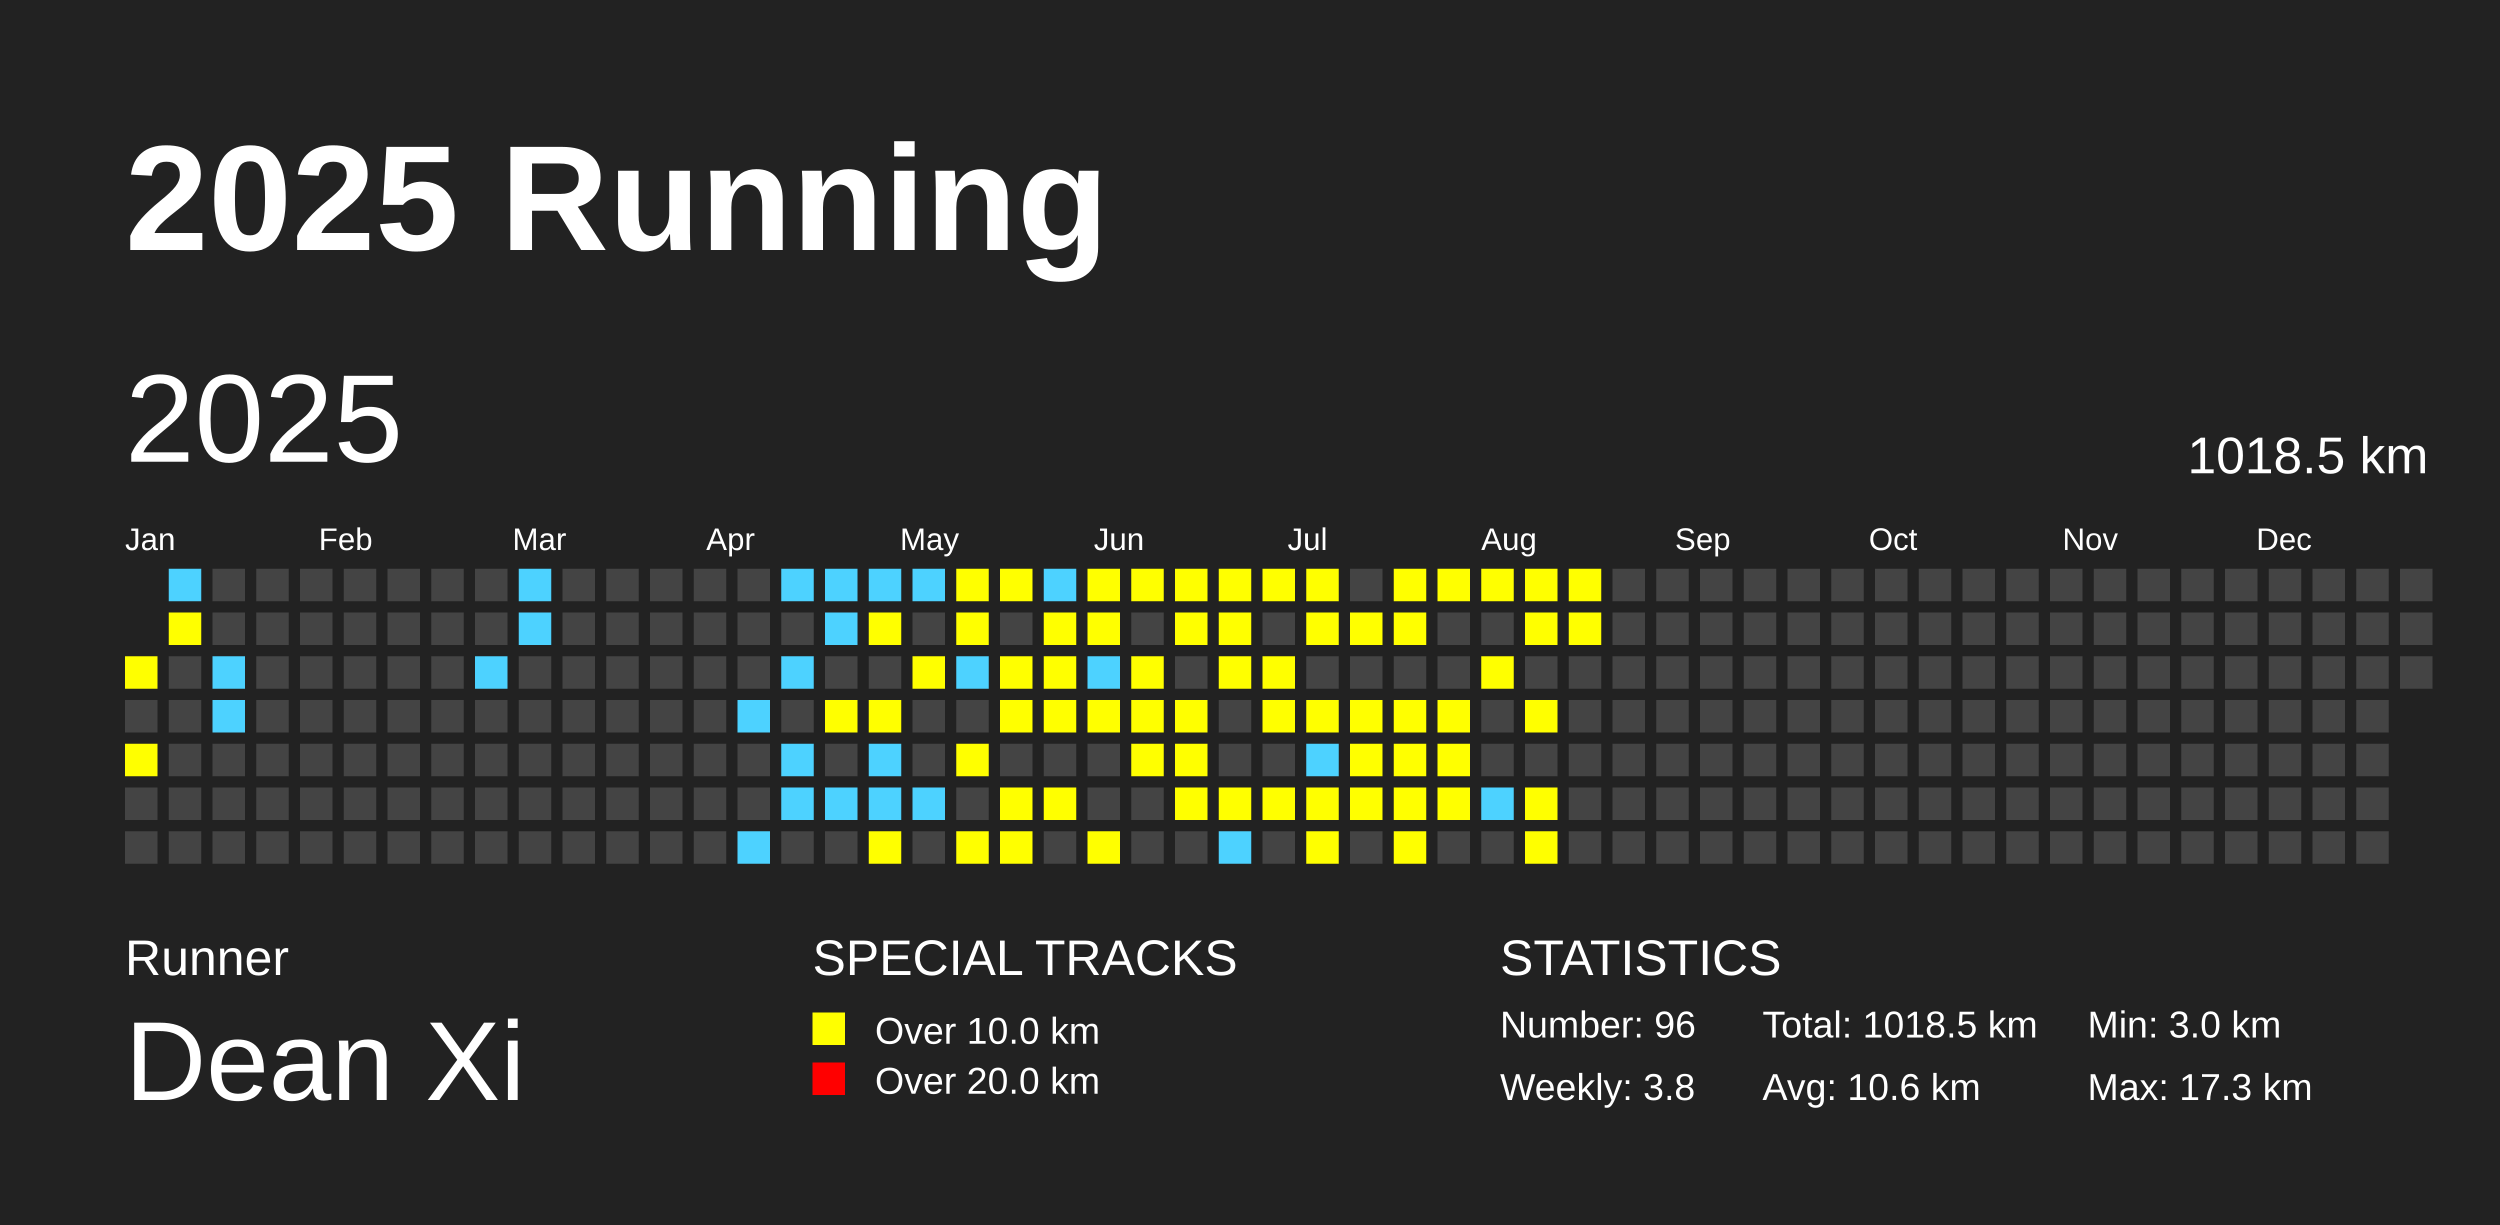
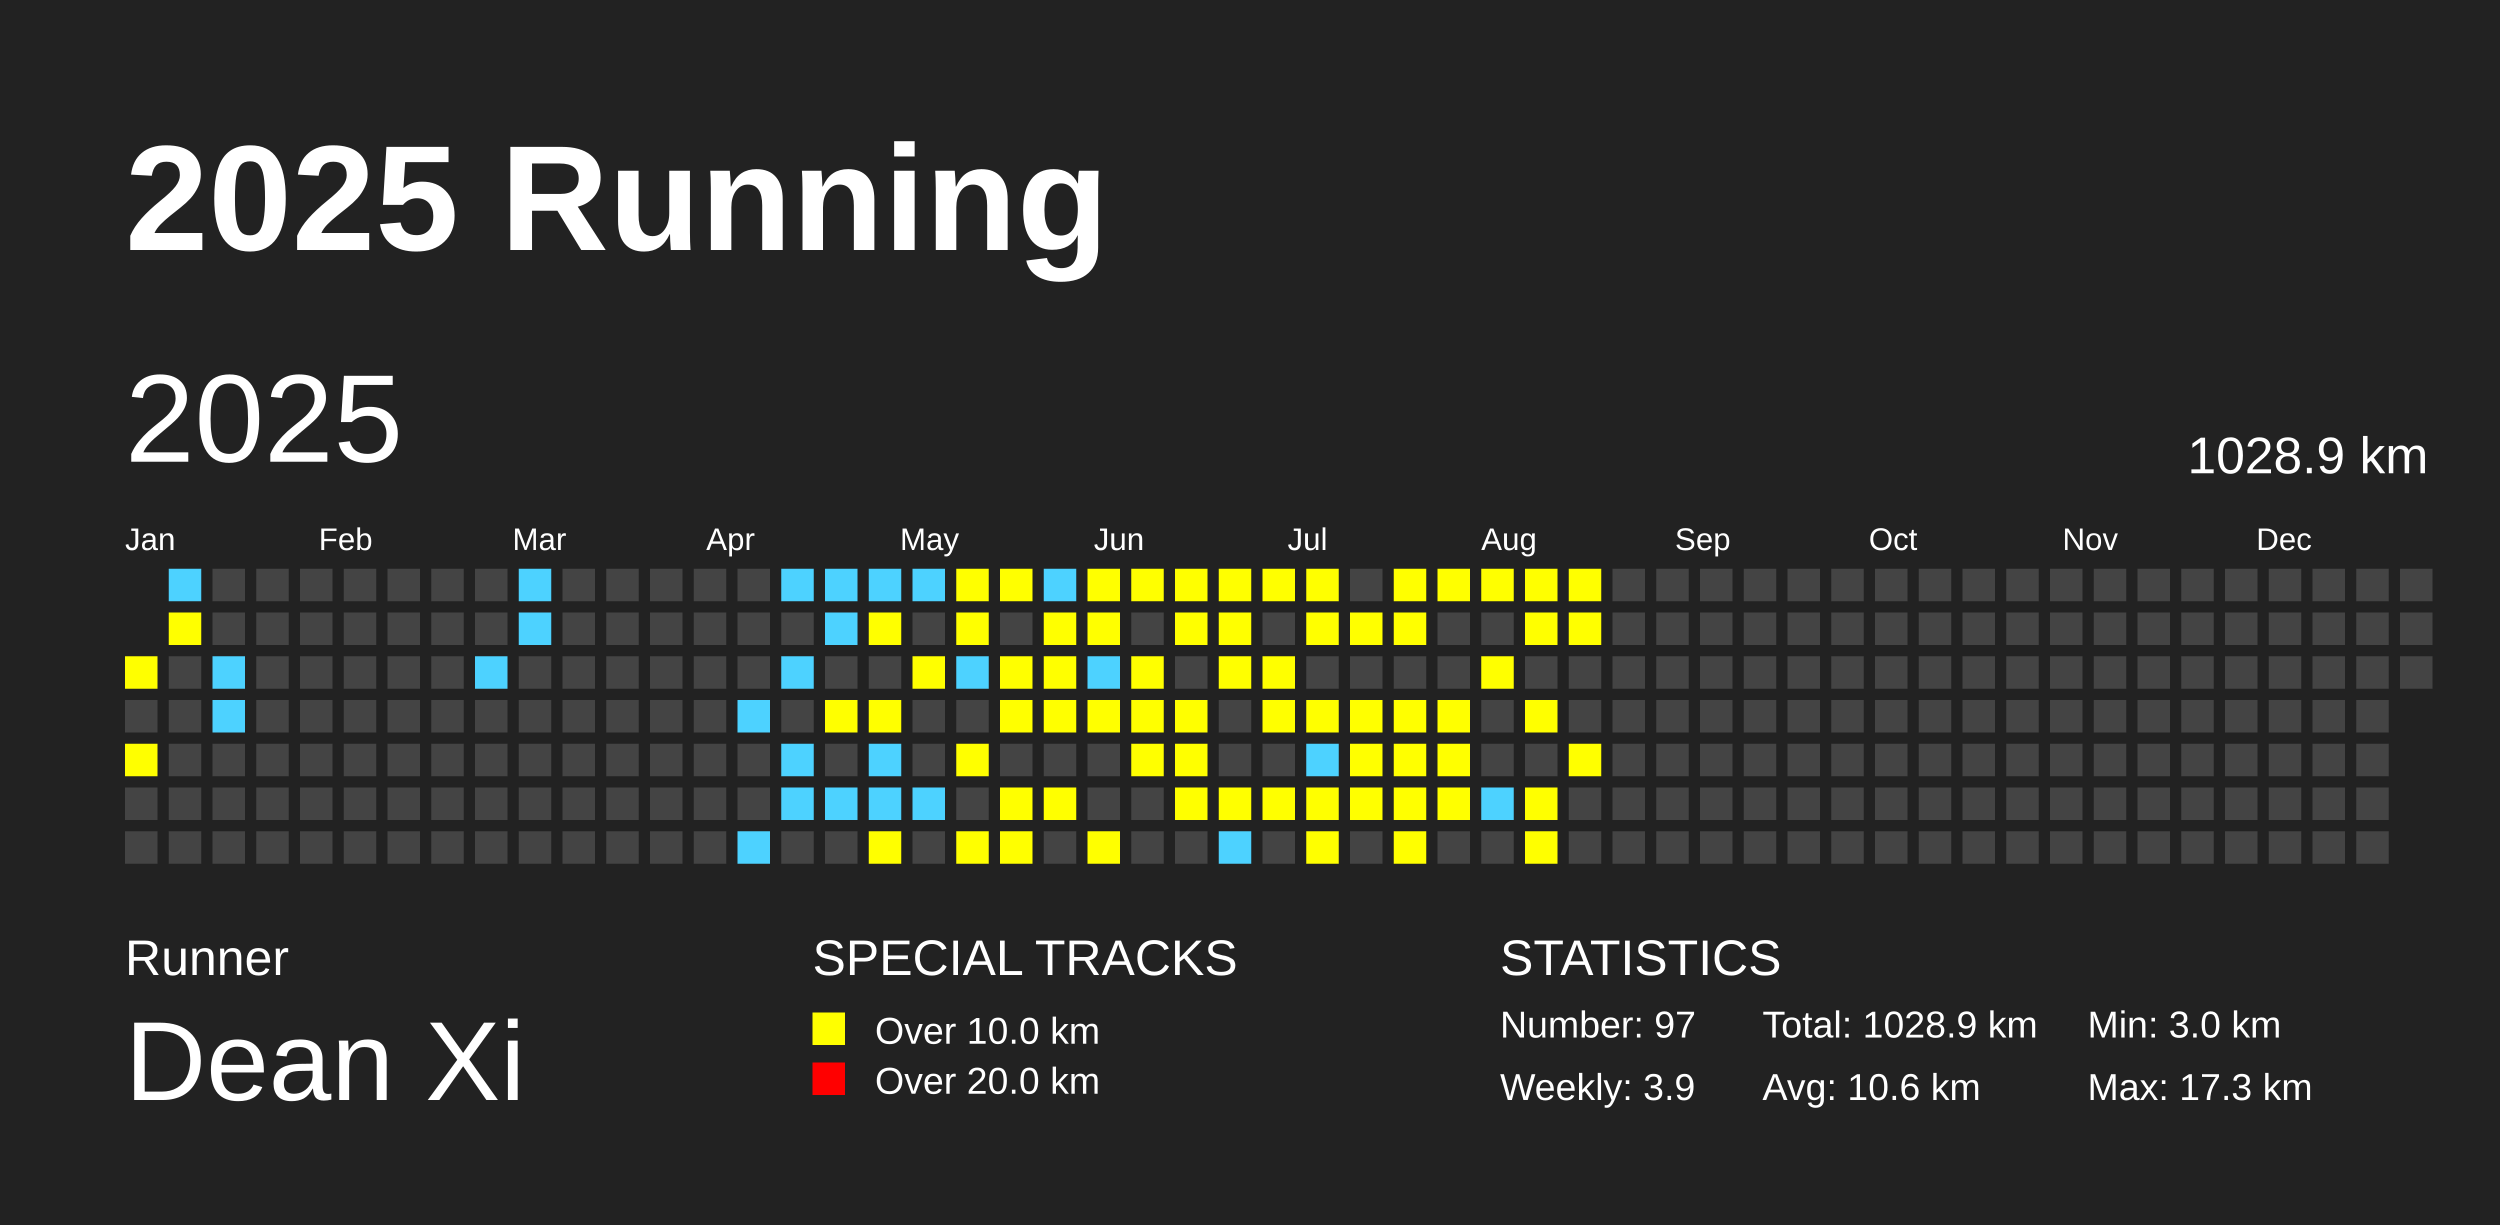
<svg xmlns="http://www.w3.org/2000/svg" baseProfile="full" height="98mm" version="1.1" viewBox="0,0,200,98" width="200mm">
  <defs />
  <rect fill="#222222" height="98" width="200" x="0" y="0" />
  <text fill="#FFFFFF" style="font-size:12px; font-family:Arial; font-weight:bold;" x="10" y="20">2025 Running</text>
  <text fill="#FFFFFF" style="font-size:4px; font-family:Arial" x="10" y="78">Runner</text>
  <text fill="#FFFFFF" style="font-size:9px; font-family:Arial" x="10" y="88">Dean Xi</text>
  <text fill="#FFFFFF" style="font-size:4px; font-family:Arial" x="65" y="78">SPECIAL TRACKS</text>
  <rect fill="yellow" height="2.6" width="2.6" x="65" y="81" />
  <text fill="#FFFFFF" style="font-size:3px; font-family:Arial" x="70" y="83.5">Over 10.0 km</text>
  <rect fill="red" height="2.6" width="2.6" x="65" y="85" />
  <text fill="#FFFFFF" style="font-size:3px; font-family:Arial" x="70" y="87.5">Over 20.0 km</text>
  <text fill="#FFFFFF" style="font-size:4px; font-family:Arial" x="120" y="78">STATISTICS</text>
-   <text fill="#FFFFFF" style="font-size:3px; font-family:Arial" x="120" y="83">Number: 96</text>
-   <text fill="#FFFFFF" style="font-size:3px; font-family:Arial" x="120" y="88">Weekly: 3.8</text>
-   <text fill="#FFFFFF" style="font-size:3px; font-family:Arial" x="141" y="83">Total: 1018.5 km</text>
+   <text fill="#FFFFFF" style="font-size:3px; font-family:Arial" x="120" y="83">Number: 97</text>
+   <text fill="#FFFFFF" style="font-size:3px; font-family:Arial" x="120" y="88">Weekly: 3.9</text>
+   <text fill="#FFFFFF" style="font-size:3px; font-family:Arial" x="141" y="83">Total: 1028.9 km</text>
  <text fill="#FFFFFF" style="font-size:3px; font-family:Arial" x="141" y="88">Avg: 10.6 km</text>
  <text fill="#FFFFFF" style="font-size:3px; font-family:Arial" x="167" y="83">Min: 3.0 km</text>
  <text fill="#FFFFFF" style="font-size:3px; font-family:Arial" x="167" y="88">Max: 17.3 km</text>
  <text dominant-baseline="hanging" fill="#FFFFFF" style="font-size:10.0px; font-family:Arial;" x="10" y="30">2025</text>
-   <text dominant-baseline="hanging" fill="#FFFFFF" style="font-size:4.125px; font-family:Arial;" x="175" y="35">1018.5 km</text>
+   <text dominant-baseline="hanging" fill="#FFFFFF" style="font-size:4.125px; font-family:Arial;" x="175" y="35">1028.9 km</text>
  <text fill="#FFFFFF" style="font-size:2.5px; font-family:Arial" x="10.0" y="44">Jan</text>
  <text fill="#FFFFFF" style="font-size:2.5px; font-family:Arial" x="25.5" y="44">Feb</text>
  <text fill="#FFFFFF" style="font-size:2.5px; font-family:Arial" x="41.0" y="44">Mar</text>
  <text fill="#FFFFFF" style="font-size:2.5px; font-family:Arial" x="56.5" y="44">Apr</text>
  <text fill="#FFFFFF" style="font-size:2.5px; font-family:Arial" x="72.0" y="44">May</text>
  <text fill="#FFFFFF" style="font-size:2.5px; font-family:Arial" x="87.5" y="44">Jun</text>
  <text fill="#FFFFFF" style="font-size:2.5px; font-family:Arial" x="103.0" y="44">Jul</text>
  <text fill="#FFFFFF" style="font-size:2.5px; font-family:Arial" x="118.5" y="44">Aug</text>
  <text fill="#FFFFFF" style="font-size:2.5px; font-family:Arial" x="134.0" y="44">Sep</text>
  <text fill="#FFFFFF" style="font-size:2.5px; font-family:Arial" x="149.5" y="44">Oct</text>
  <text fill="#FFFFFF" style="font-size:2.5px; font-family:Arial" x="165.0" y="44">Nov</text>
  <text fill="#FFFFFF" style="font-size:2.5px; font-family:Arial" x="180.5" y="44">Dec</text>
  <rect fill="yellow" height="2.6" width="2.6" x="10.0" y="52.5" />
  <rect fill="#444444" height="2.6" width="2.6" x="10.0" y="56.0" />
  <rect fill="yellow" height="2.6" width="2.6" x="10.0" y="59.5" />
  <rect fill="#444444" height="2.6" width="2.6" x="10.0" y="63.0" />
  <rect fill="#444444" height="2.6" width="2.6" x="10.0" y="66.5" />
  <rect fill="#4DD2FF" height="2.6" width="2.6" x="13.5" y="45.5" />
  <rect fill="yellow" height="2.6" width="2.6" x="13.5" y="49.0" />
  <rect fill="#444444" height="2.6" width="2.6" x="13.5" y="52.5" />
  <rect fill="#444444" height="2.6" width="2.6" x="13.5" y="56.0" />
  <rect fill="#444444" height="2.6" width="2.6" x="13.5" y="59.5" />
  <rect fill="#444444" height="2.6" width="2.6" x="13.5" y="63.0" />
  <rect fill="#444444" height="2.6" width="2.6" x="13.5" y="66.5" />
  <rect fill="#444444" height="2.6" width="2.6" x="17.0" y="45.5" />
  <rect fill="#444444" height="2.6" width="2.6" x="17.0" y="49.0" />
  <rect fill="#4DD2FF" height="2.6" width="2.6" x="17.0" y="52.5" />
  <rect fill="#4DD2FF" height="2.6" width="2.6" x="17.0" y="56.0" />
  <rect fill="#444444" height="2.6" width="2.6" x="17.0" y="59.5" />
  <rect fill="#444444" height="2.6" width="2.6" x="17.0" y="63.0" />
  <rect fill="#444444" height="2.6" width="2.6" x="17.0" y="66.5" />
  <rect fill="#444444" height="2.6" width="2.6" x="20.5" y="45.5" />
  <rect fill="#444444" height="2.6" width="2.6" x="20.5" y="49.0" />
  <rect fill="#444444" height="2.6" width="2.6" x="20.5" y="52.5" />
  <rect fill="#444444" height="2.6" width="2.6" x="20.5" y="56.0" />
  <rect fill="#444444" height="2.6" width="2.6" x="20.5" y="59.5" />
  <rect fill="#444444" height="2.6" width="2.6" x="20.5" y="63.0" />
  <rect fill="#444444" height="2.6" width="2.6" x="20.5" y="66.5" />
  <rect fill="#444444" height="2.6" width="2.6" x="24.0" y="45.5" />
  <rect fill="#444444" height="2.6" width="2.6" x="24.0" y="49.0" />
  <rect fill="#444444" height="2.6" width="2.6" x="24.0" y="52.5" />
  <rect fill="#444444" height="2.6" width="2.6" x="24.0" y="56.0" />
  <rect fill="#444444" height="2.6" width="2.6" x="24.0" y="59.5" />
  <rect fill="#444444" height="2.6" width="2.6" x="24.0" y="63.0" />
  <rect fill="#444444" height="2.6" width="2.6" x="24.0" y="66.5" />
  <rect fill="#444444" height="2.6" width="2.6" x="27.5" y="45.5" />
  <rect fill="#444444" height="2.6" width="2.6" x="27.5" y="49.0" />
  <rect fill="#444444" height="2.6" width="2.6" x="27.5" y="52.5" />
  <rect fill="#444444" height="2.6" width="2.6" x="27.5" y="56.0" />
  <rect fill="#444444" height="2.6" width="2.6" x="27.5" y="59.5" />
  <rect fill="#444444" height="2.6" width="2.6" x="27.5" y="63.0" />
  <rect fill="#444444" height="2.6" width="2.6" x="27.5" y="66.5" />
  <rect fill="#444444" height="2.6" width="2.6" x="31.0" y="45.5" />
  <rect fill="#444444" height="2.6" width="2.6" x="31.0" y="49.0" />
  <rect fill="#444444" height="2.6" width="2.6" x="31.0" y="52.5" />
  <rect fill="#444444" height="2.6" width="2.6" x="31.0" y="56.0" />
  <rect fill="#444444" height="2.6" width="2.6" x="31.0" y="59.5" />
  <rect fill="#444444" height="2.6" width="2.6" x="31.0" y="63.0" />
  <rect fill="#444444" height="2.6" width="2.6" x="31.0" y="66.5" />
  <rect fill="#444444" height="2.6" width="2.6" x="34.5" y="45.5" />
  <rect fill="#444444" height="2.6" width="2.6" x="34.5" y="49.0" />
  <rect fill="#444444" height="2.6" width="2.6" x="34.5" y="52.5" />
  <rect fill="#444444" height="2.6" width="2.6" x="34.5" y="56.0" />
  <rect fill="#444444" height="2.6" width="2.6" x="34.5" y="59.5" />
  <rect fill="#444444" height="2.6" width="2.6" x="34.5" y="63.0" />
  <rect fill="#444444" height="2.6" width="2.6" x="34.5" y="66.5" />
  <rect fill="#444444" height="2.6" width="2.6" x="38.0" y="45.5" />
  <rect fill="#444444" height="2.6" width="2.6" x="38.0" y="49.0" />
  <rect fill="#4DD2FF" height="2.6" width="2.6" x="38.0" y="52.5" />
  <rect fill="#444444" height="2.6" width="2.6" x="38.0" y="56.0" />
  <rect fill="#444444" height="2.6" width="2.6" x="38.0" y="59.5" />
  <rect fill="#444444" height="2.6" width="2.6" x="38.0" y="63.0" />
  <rect fill="#444444" height="2.6" width="2.6" x="38.0" y="66.5" />
  <rect fill="#4DD2FF" height="2.6" width="2.6" x="41.5" y="45.5" />
  <rect fill="#4DD2FF" height="2.6" width="2.6" x="41.5" y="49.0" />
  <rect fill="#444444" height="2.6" width="2.6" x="41.5" y="52.5" />
  <rect fill="#444444" height="2.6" width="2.6" x="41.5" y="56.0" />
  <rect fill="#444444" height="2.6" width="2.6" x="41.5" y="59.5" />
  <rect fill="#444444" height="2.6" width="2.6" x="41.5" y="63.0" />
  <rect fill="#444444" height="2.6" width="2.6" x="41.5" y="66.5" />
  <rect fill="#444444" height="2.6" width="2.6" x="45.0" y="45.5" />
  <rect fill="#444444" height="2.6" width="2.6" x="45.0" y="49.0" />
  <rect fill="#444444" height="2.6" width="2.6" x="45.0" y="52.5" />
  <rect fill="#444444" height="2.6" width="2.6" x="45.0" y="56.0" />
  <rect fill="#444444" height="2.6" width="2.6" x="45.0" y="59.5" />
  <rect fill="#444444" height="2.6" width="2.6" x="45.0" y="63.0" />
  <rect fill="#444444" height="2.6" width="2.6" x="45.0" y="66.5" />
  <rect fill="#444444" height="2.6" width="2.6" x="48.5" y="45.5" />
  <rect fill="#444444" height="2.6" width="2.6" x="48.5" y="49.0" />
  <rect fill="#444444" height="2.6" width="2.6" x="48.5" y="52.5" />
  <rect fill="#444444" height="2.6" width="2.6" x="48.5" y="56.0" />
  <rect fill="#444444" height="2.6" width="2.6" x="48.5" y="59.5" />
  <rect fill="#444444" height="2.6" width="2.6" x="48.5" y="63.0" />
  <rect fill="#444444" height="2.6" width="2.6" x="48.5" y="66.5" />
  <rect fill="#444444" height="2.6" width="2.6" x="52.0" y="45.5" />
  <rect fill="#444444" height="2.6" width="2.6" x="52.0" y="49.0" />
  <rect fill="#444444" height="2.6" width="2.6" x="52.0" y="52.5" />
  <rect fill="#444444" height="2.6" width="2.6" x="52.0" y="56.0" />
  <rect fill="#444444" height="2.6" width="2.6" x="52.0" y="59.5" />
  <rect fill="#444444" height="2.6" width="2.6" x="52.0" y="63.0" />
  <rect fill="#444444" height="2.6" width="2.6" x="52.0" y="66.5" />
  <rect fill="#444444" height="2.6" width="2.6" x="55.5" y="45.5" />
  <rect fill="#444444" height="2.6" width="2.6" x="55.5" y="49.0" />
  <rect fill="#444444" height="2.6" width="2.6" x="55.5" y="52.5" />
  <rect fill="#444444" height="2.6" width="2.6" x="55.5" y="56.0" />
  <rect fill="#444444" height="2.6" width="2.6" x="55.5" y="59.5" />
  <rect fill="#444444" height="2.6" width="2.6" x="55.5" y="63.0" />
  <rect fill="#444444" height="2.6" width="2.6" x="55.5" y="66.5" />
  <rect fill="#444444" height="2.6" width="2.6" x="59.0" y="45.5" />
  <rect fill="#444444" height="2.6" width="2.6" x="59.0" y="49.0" />
  <rect fill="#444444" height="2.6" width="2.6" x="59.0" y="52.5" />
  <rect fill="#4DD2FF" height="2.6" width="2.6" x="59.0" y="56.0" />
  <rect fill="#444444" height="2.6" width="2.6" x="59.0" y="59.5" />
  <rect fill="#444444" height="2.6" width="2.6" x="59.0" y="63.0" />
  <rect fill="#4DD2FF" height="2.6" width="2.6" x="59.0" y="66.5" />
  <rect fill="#4DD2FF" height="2.6" width="2.6" x="62.5" y="45.5" />
  <rect fill="#444444" height="2.6" width="2.6" x="62.5" y="49.0" />
  <rect fill="#4DD2FF" height="2.6" width="2.6" x="62.5" y="52.5" />
  <rect fill="#444444" height="2.6" width="2.6" x="62.5" y="56.0" />
  <rect fill="#4DD2FF" height="2.6" width="2.6" x="62.5" y="59.5" />
  <rect fill="#4DD2FF" height="2.6" width="2.6" x="62.5" y="63.0" />
  <rect fill="#444444" height="2.6" width="2.6" x="62.5" y="66.5" />
  <rect fill="#4DD2FF" height="2.6" width="2.6" x="66.0" y="45.5" />
  <rect fill="#4DD2FF" height="2.6" width="2.6" x="66.0" y="49.0" />
  <rect fill="#444444" height="2.6" width="2.6" x="66.0" y="52.5" />
  <rect fill="yellow" height="2.6" width="2.6" x="66.0" y="56.0" />
  <rect fill="#444444" height="2.6" width="2.6" x="66.0" y="59.5" />
  <rect fill="#4DD2FF" height="2.6" width="2.6" x="66.0" y="63.0" />
  <rect fill="#444444" height="2.6" width="2.6" x="66.0" y="66.5" />
  <rect fill="#4DD2FF" height="2.6" width="2.6" x="69.5" y="45.5" />
  <rect fill="yellow" height="2.6" width="2.6" x="69.5" y="49.0" />
  <rect fill="#444444" height="2.6" width="2.6" x="69.5" y="52.5" />
  <rect fill="yellow" height="2.6" width="2.6" x="69.5" y="56.0" />
  <rect fill="#4DD2FF" height="2.6" width="2.6" x="69.5" y="59.5" />
  <rect fill="#4DD2FF" height="2.6" width="2.6" x="69.5" y="63.0" />
  <rect fill="yellow" height="2.6" width="2.6" x="69.5" y="66.5" />
  <rect fill="#4DD2FF" height="2.6" width="2.6" x="73.0" y="45.5" />
  <rect fill="#444444" height="2.6" width="2.6" x="73.0" y="49.0" />
  <rect fill="yellow" height="2.6" width="2.6" x="73.0" y="52.5" />
  <rect fill="#444444" height="2.6" width="2.6" x="73.0" y="56.0" />
  <rect fill="#444444" height="2.6" width="2.6" x="73.0" y="59.5" />
  <rect fill="#4DD2FF" height="2.6" width="2.6" x="73.0" y="63.0" />
  <rect fill="#444444" height="2.6" width="2.6" x="73.0" y="66.5" />
  <rect fill="yellow" height="2.6" width="2.6" x="76.5" y="45.5" />
  <rect fill="yellow" height="2.6" width="2.6" x="76.5" y="49.0" />
  <rect fill="#4DD2FF" height="2.6" width="2.6" x="76.5" y="52.5" />
  <rect fill="#444444" height="2.6" width="2.6" x="76.5" y="56.0" />
  <rect fill="yellow" height="2.6" width="2.6" x="76.5" y="59.5" />
  <rect fill="#444444" height="2.6" width="2.6" x="76.5" y="63.0" />
  <rect fill="yellow" height="2.6" width="2.6" x="76.5" y="66.5" />
  <rect fill="yellow" height="2.6" width="2.6" x="80.0" y="45.5" />
  <rect fill="#444444" height="2.6" width="2.6" x="80.0" y="49.0" />
  <rect fill="yellow" height="2.6" width="2.6" x="80.0" y="52.5" />
  <rect fill="yellow" height="2.6" width="2.6" x="80.0" y="56.0" />
  <rect fill="#444444" height="2.6" width="2.6" x="80.0" y="59.5" />
  <rect fill="yellow" height="2.6" width="2.6" x="80.0" y="63.0" />
  <rect fill="yellow" height="2.6" width="2.6" x="80.0" y="66.5" />
  <rect fill="#4DD2FF" height="2.6" width="2.6" x="83.5" y="45.5" />
  <rect fill="yellow" height="2.6" width="2.6" x="83.5" y="49.0" />
  <rect fill="yellow" height="2.6" width="2.6" x="83.5" y="52.5" />
  <rect fill="yellow" height="2.6" width="2.6" x="83.5" y="56.0" />
  <rect fill="#444444" height="2.6" width="2.6" x="83.5" y="59.5" />
  <rect fill="yellow" height="2.6" width="2.6" x="83.5" y="63.0" />
  <rect fill="#444444" height="2.6" width="2.6" x="83.5" y="66.5" />
  <rect fill="yellow" height="2.6" width="2.6" x="87.0" y="45.5" />
  <rect fill="yellow" height="2.6" width="2.6" x="87.0" y="49.0" />
  <rect fill="#4DD2FF" height="2.6" width="2.6" x="87.0" y="52.5" />
  <rect fill="yellow" height="2.6" width="2.6" x="87.0" y="56.0" />
  <rect fill="#444444" height="2.6" width="2.6" x="87.0" y="59.5" />
  <rect fill="#444444" height="2.6" width="2.6" x="87.0" y="63.0" />
  <rect fill="yellow" height="2.6" width="2.6" x="87.0" y="66.5" />
  <rect fill="yellow" height="2.6" width="2.6" x="90.5" y="45.5" />
  <rect fill="#444444" height="2.6" width="2.6" x="90.5" y="49.0" />
  <rect fill="yellow" height="2.6" width="2.6" x="90.5" y="52.5" />
  <rect fill="yellow" height="2.6" width="2.6" x="90.5" y="56.0" />
  <rect fill="yellow" height="2.6" width="2.6" x="90.5" y="59.5" />
  <rect fill="#444444" height="2.6" width="2.6" x="90.5" y="63.0" />
  <rect fill="#444444" height="2.6" width="2.6" x="90.5" y="66.5" />
  <rect fill="yellow" height="2.6" width="2.6" x="94.0" y="45.5" />
  <rect fill="yellow" height="2.6" width="2.6" x="94.0" y="49.0" />
  <rect fill="#444444" height="2.6" width="2.6" x="94.0" y="52.5" />
  <rect fill="yellow" height="2.6" width="2.6" x="94.0" y="56.0" />
  <rect fill="yellow" height="2.6" width="2.6" x="94.0" y="59.5" />
  <rect fill="yellow" height="2.6" width="2.6" x="94.0" y="63.0" />
  <rect fill="#444444" height="2.6" width="2.6" x="94.0" y="66.5" />
  <rect fill="yellow" height="2.6" width="2.6" x="97.5" y="45.5" />
  <rect fill="yellow" height="2.6" width="2.6" x="97.5" y="49.0" />
  <rect fill="yellow" height="2.6" width="2.6" x="97.5" y="52.5" />
  <rect fill="#444444" height="2.6" width="2.6" x="97.5" y="56.0" />
  <rect fill="#444444" height="2.6" width="2.6" x="97.5" y="59.5" />
  <rect fill="yellow" height="2.6" width="2.6" x="97.5" y="63.0" />
  <rect fill="#4DD2FF" height="2.6" width="2.6" x="97.5" y="66.5" />
  <rect fill="yellow" height="2.6" width="2.6" x="101.0" y="45.5" />
  <rect fill="#444444" height="2.6" width="2.6" x="101.0" y="49.0" />
  <rect fill="yellow" height="2.6" width="2.6" x="101.0" y="52.5" />
  <rect fill="yellow" height="2.6" width="2.6" x="101.0" y="56.0" />
  <rect fill="#444444" height="2.6" width="2.6" x="101.0" y="59.5" />
  <rect fill="yellow" height="2.6" width="2.6" x="101.0" y="63.0" />
  <rect fill="#444444" height="2.6" width="2.6" x="101.0" y="66.5" />
  <rect fill="yellow" height="2.6" width="2.6" x="104.5" y="45.5" />
  <rect fill="yellow" height="2.6" width="2.6" x="104.5" y="49.0" />
  <rect fill="#444444" height="2.6" width="2.6" x="104.5" y="52.5" />
  <rect fill="yellow" height="2.6" width="2.6" x="104.5" y="56.0" />
  <rect fill="#4DD2FF" height="2.6" width="2.6" x="104.5" y="59.5" />
  <rect fill="yellow" height="2.6" width="2.6" x="104.5" y="63.0" />
  <rect fill="yellow" height="2.6" width="2.6" x="104.5" y="66.5" />
  <rect fill="#444444" height="2.6" width="2.6" x="108.0" y="45.5" />
  <rect fill="yellow" height="2.6" width="2.6" x="108.0" y="49.0" />
  <rect fill="#444444" height="2.6" width="2.6" x="108.0" y="52.5" />
  <rect fill="yellow" height="2.6" width="2.6" x="108.0" y="56.0" />
  <rect fill="yellow" height="2.6" width="2.6" x="108.0" y="59.5" />
  <rect fill="yellow" height="2.6" width="2.6" x="108.0" y="63.0" />
  <rect fill="#444444" height="2.6" width="2.6" x="108.0" y="66.5" />
  <rect fill="yellow" height="2.6" width="2.6" x="111.5" y="45.5" />
  <rect fill="yellow" height="2.6" width="2.6" x="111.5" y="49.0" />
  <rect fill="#444444" height="2.6" width="2.6" x="111.5" y="52.5" />
  <rect fill="yellow" height="2.6" width="2.6" x="111.5" y="56.0" />
  <rect fill="yellow" height="2.6" width="2.6" x="111.5" y="59.5" />
  <rect fill="yellow" height="2.6" width="2.6" x="111.5" y="63.0" />
  <rect fill="yellow" height="2.6" width="2.6" x="111.5" y="66.5" />
  <rect fill="yellow" height="2.6" width="2.6" x="115.0" y="45.5" />
  <rect fill="#444444" height="2.6" width="2.6" x="115.0" y="49.0" />
  <rect fill="#444444" height="2.6" width="2.6" x="115.0" y="52.5" />
  <rect fill="yellow" height="2.6" width="2.6" x="115.0" y="56.0" />
  <rect fill="yellow" height="2.6" width="2.6" x="115.0" y="59.5" />
  <rect fill="yellow" height="2.6" width="2.6" x="115.0" y="63.0" />
  <rect fill="#444444" height="2.6" width="2.6" x="115.0" y="66.5" />
  <rect fill="yellow" height="2.6" width="2.6" x="118.5" y="45.5" />
  <rect fill="#444444" height="2.6" width="2.6" x="118.5" y="49.0" />
  <rect fill="yellow" height="2.6" width="2.6" x="118.5" y="52.5" />
  <rect fill="#444444" height="2.6" width="2.6" x="118.5" y="56.0" />
  <rect fill="#444444" height="2.6" width="2.6" x="118.5" y="59.5" />
  <rect fill="#4DD2FF" height="2.6" width="2.6" x="118.5" y="63.0" />
  <rect fill="#444444" height="2.6" width="2.6" x="118.5" y="66.5" />
  <rect fill="yellow" height="2.6" width="2.6" x="122.0" y="45.5" />
  <rect fill="yellow" height="2.6" width="2.6" x="122.0" y="49.0" />
  <rect fill="#444444" height="2.6" width="2.6" x="122.0" y="52.5" />
  <rect fill="yellow" height="2.6" width="2.6" x="122.0" y="56.0" />
  <rect fill="#444444" height="2.6" width="2.6" x="122.0" y="59.5" />
  <rect fill="yellow" height="2.6" width="2.6" x="122.0" y="63.0" />
  <rect fill="yellow" height="2.6" width="2.6" x="122.0" y="66.5" />
  <rect fill="yellow" height="2.6" width="2.6" x="125.5" y="45.5" />
  <rect fill="yellow" height="2.6" width="2.6" x="125.5" y="49.0" />
  <rect fill="#444444" height="2.6" width="2.6" x="125.5" y="52.5" />
  <rect fill="#444444" height="2.6" width="2.6" x="125.5" y="56.0" />
-   <rect fill="#444444" height="2.6" width="2.6" x="125.5" y="59.5" />
+   <rect fill="yellow" height="2.6" width="2.6" x="125.5" y="59.5" />
  <rect fill="#444444" height="2.6" width="2.6" x="125.5" y="63.0" />
  <rect fill="#444444" height="2.6" width="2.6" x="125.5" y="66.5" />
  <rect fill="#444444" height="2.6" width="2.6" x="129.0" y="45.5" />
  <rect fill="#444444" height="2.6" width="2.6" x="129.0" y="49.0" />
  <rect fill="#444444" height="2.6" width="2.6" x="129.0" y="52.5" />
  <rect fill="#444444" height="2.6" width="2.6" x="129.0" y="56.0" />
  <rect fill="#444444" height="2.6" width="2.6" x="129.0" y="59.5" />
  <rect fill="#444444" height="2.6" width="2.6" x="129.0" y="63.0" />
  <rect fill="#444444" height="2.6" width="2.6" x="129.0" y="66.5" />
  <rect fill="#444444" height="2.6" width="2.6" x="132.5" y="45.5" />
  <rect fill="#444444" height="2.6" width="2.6" x="132.5" y="49.0" />
  <rect fill="#444444" height="2.6" width="2.6" x="132.5" y="52.5" />
  <rect fill="#444444" height="2.6" width="2.6" x="132.5" y="56.0" />
  <rect fill="#444444" height="2.6" width="2.6" x="132.5" y="59.5" />
  <rect fill="#444444" height="2.6" width="2.6" x="132.5" y="63.0" />
  <rect fill="#444444" height="2.6" width="2.6" x="132.5" y="66.5" />
  <rect fill="#444444" height="2.6" width="2.6" x="136.0" y="45.5" />
  <rect fill="#444444" height="2.6" width="2.6" x="136.0" y="49.0" />
  <rect fill="#444444" height="2.6" width="2.6" x="136.0" y="52.5" />
  <rect fill="#444444" height="2.6" width="2.6" x="136.0" y="56.0" />
  <rect fill="#444444" height="2.6" width="2.6" x="136.0" y="59.5" />
  <rect fill="#444444" height="2.6" width="2.6" x="136.0" y="63.0" />
  <rect fill="#444444" height="2.6" width="2.6" x="136.0" y="66.5" />
  <rect fill="#444444" height="2.6" width="2.6" x="139.5" y="45.5" />
  <rect fill="#444444" height="2.6" width="2.6" x="139.5" y="49.0" />
  <rect fill="#444444" height="2.6" width="2.6" x="139.5" y="52.5" />
  <rect fill="#444444" height="2.6" width="2.6" x="139.5" y="56.0" />
  <rect fill="#444444" height="2.6" width="2.6" x="139.5" y="59.5" />
  <rect fill="#444444" height="2.6" width="2.6" x="139.5" y="63.0" />
  <rect fill="#444444" height="2.6" width="2.6" x="139.5" y="66.5" />
  <rect fill="#444444" height="2.6" width="2.6" x="143.0" y="45.5" />
  <rect fill="#444444" height="2.6" width="2.6" x="143.0" y="49.0" />
  <rect fill="#444444" height="2.6" width="2.6" x="143.0" y="52.5" />
  <rect fill="#444444" height="2.6" width="2.6" x="143.0" y="56.0" />
  <rect fill="#444444" height="2.6" width="2.6" x="143.0" y="59.5" />
  <rect fill="#444444" height="2.6" width="2.6" x="143.0" y="63.0" />
  <rect fill="#444444" height="2.6" width="2.6" x="143.0" y="66.5" />
  <rect fill="#444444" height="2.6" width="2.6" x="146.5" y="45.5" />
  <rect fill="#444444" height="2.6" width="2.6" x="146.5" y="49.0" />
  <rect fill="#444444" height="2.6" width="2.6" x="146.5" y="52.5" />
  <rect fill="#444444" height="2.6" width="2.6" x="146.5" y="56.0" />
  <rect fill="#444444" height="2.6" width="2.6" x="146.5" y="59.5" />
  <rect fill="#444444" height="2.6" width="2.6" x="146.5" y="63.0" />
  <rect fill="#444444" height="2.6" width="2.6" x="146.5" y="66.5" />
  <rect fill="#444444" height="2.6" width="2.6" x="150.0" y="45.5" />
  <rect fill="#444444" height="2.6" width="2.6" x="150.0" y="49.0" />
  <rect fill="#444444" height="2.6" width="2.6" x="150.0" y="52.5" />
  <rect fill="#444444" height="2.6" width="2.6" x="150.0" y="56.0" />
  <rect fill="#444444" height="2.6" width="2.6" x="150.0" y="59.5" />
  <rect fill="#444444" height="2.6" width="2.6" x="150.0" y="63.0" />
  <rect fill="#444444" height="2.6" width="2.6" x="150.0" y="66.5" />
  <rect fill="#444444" height="2.6" width="2.6" x="153.5" y="45.5" />
  <rect fill="#444444" height="2.6" width="2.6" x="153.5" y="49.0" />
  <rect fill="#444444" height="2.6" width="2.6" x="153.5" y="52.5" />
  <rect fill="#444444" height="2.6" width="2.6" x="153.5" y="56.0" />
  <rect fill="#444444" height="2.6" width="2.6" x="153.5" y="59.5" />
  <rect fill="#444444" height="2.6" width="2.6" x="153.5" y="63.0" />
  <rect fill="#444444" height="2.6" width="2.6" x="153.5" y="66.5" />
  <rect fill="#444444" height="2.6" width="2.6" x="157.0" y="45.5" />
  <rect fill="#444444" height="2.6" width="2.6" x="157.0" y="49.0" />
  <rect fill="#444444" height="2.6" width="2.6" x="157.0" y="52.5" />
  <rect fill="#444444" height="2.6" width="2.6" x="157.0" y="56.0" />
  <rect fill="#444444" height="2.6" width="2.6" x="157.0" y="59.5" />
  <rect fill="#444444" height="2.6" width="2.6" x="157.0" y="63.0" />
  <rect fill="#444444" height="2.6" width="2.6" x="157.0" y="66.5" />
  <rect fill="#444444" height="2.6" width="2.6" x="160.5" y="45.5" />
  <rect fill="#444444" height="2.6" width="2.6" x="160.5" y="49.0" />
  <rect fill="#444444" height="2.6" width="2.6" x="160.5" y="52.5" />
  <rect fill="#444444" height="2.6" width="2.6" x="160.5" y="56.0" />
  <rect fill="#444444" height="2.6" width="2.6" x="160.5" y="59.5" />
  <rect fill="#444444" height="2.6" width="2.6" x="160.5" y="63.0" />
  <rect fill="#444444" height="2.6" width="2.6" x="160.5" y="66.5" />
  <rect fill="#444444" height="2.6" width="2.6" x="164.0" y="45.5" />
  <rect fill="#444444" height="2.6" width="2.6" x="164.0" y="49.0" />
  <rect fill="#444444" height="2.6" width="2.6" x="164.0" y="52.5" />
  <rect fill="#444444" height="2.6" width="2.6" x="164.0" y="56.0" />
  <rect fill="#444444" height="2.6" width="2.6" x="164.0" y="59.5" />
  <rect fill="#444444" height="2.6" width="2.6" x="164.0" y="63.0" />
  <rect fill="#444444" height="2.6" width="2.6" x="164.0" y="66.5" />
  <rect fill="#444444" height="2.6" width="2.6" x="167.5" y="45.5" />
  <rect fill="#444444" height="2.6" width="2.6" x="167.5" y="49.0" />
  <rect fill="#444444" height="2.6" width="2.6" x="167.5" y="52.5" />
  <rect fill="#444444" height="2.6" width="2.6" x="167.5" y="56.0" />
  <rect fill="#444444" height="2.6" width="2.6" x="167.5" y="59.5" />
  <rect fill="#444444" height="2.6" width="2.6" x="167.5" y="63.0" />
  <rect fill="#444444" height="2.6" width="2.6" x="167.5" y="66.5" />
  <rect fill="#444444" height="2.6" width="2.6" x="171.0" y="45.5" />
  <rect fill="#444444" height="2.6" width="2.6" x="171.0" y="49.0" />
  <rect fill="#444444" height="2.6" width="2.6" x="171.0" y="52.5" />
  <rect fill="#444444" height="2.6" width="2.6" x="171.0" y="56.0" />
  <rect fill="#444444" height="2.6" width="2.6" x="171.0" y="59.5" />
  <rect fill="#444444" height="2.6" width="2.6" x="171.0" y="63.0" />
  <rect fill="#444444" height="2.6" width="2.6" x="171.0" y="66.5" />
  <rect fill="#444444" height="2.6" width="2.6" x="174.5" y="45.5" />
  <rect fill="#444444" height="2.6" width="2.6" x="174.5" y="49.0" />
  <rect fill="#444444" height="2.6" width="2.6" x="174.5" y="52.5" />
  <rect fill="#444444" height="2.6" width="2.6" x="174.5" y="56.0" />
  <rect fill="#444444" height="2.6" width="2.6" x="174.5" y="59.5" />
  <rect fill="#444444" height="2.6" width="2.6" x="174.5" y="63.0" />
  <rect fill="#444444" height="2.6" width="2.6" x="174.5" y="66.5" />
  <rect fill="#444444" height="2.6" width="2.6" x="178.0" y="45.5" />
  <rect fill="#444444" height="2.6" width="2.6" x="178.0" y="49.0" />
  <rect fill="#444444" height="2.6" width="2.6" x="178.0" y="52.5" />
  <rect fill="#444444" height="2.6" width="2.6" x="178.0" y="56.0" />
  <rect fill="#444444" height="2.6" width="2.6" x="178.0" y="59.5" />
  <rect fill="#444444" height="2.6" width="2.6" x="178.0" y="63.0" />
  <rect fill="#444444" height="2.6" width="2.6" x="178.0" y="66.5" />
  <rect fill="#444444" height="2.6" width="2.6" x="181.5" y="45.5" />
  <rect fill="#444444" height="2.6" width="2.6" x="181.5" y="49.0" />
  <rect fill="#444444" height="2.6" width="2.6" x="181.5" y="52.5" />
  <rect fill="#444444" height="2.6" width="2.6" x="181.5" y="56.0" />
  <rect fill="#444444" height="2.6" width="2.6" x="181.5" y="59.5" />
  <rect fill="#444444" height="2.6" width="2.6" x="181.5" y="63.0" />
  <rect fill="#444444" height="2.6" width="2.6" x="181.5" y="66.5" />
  <rect fill="#444444" height="2.6" width="2.6" x="185.0" y="45.5" />
  <rect fill="#444444" height="2.6" width="2.6" x="185.0" y="49.0" />
  <rect fill="#444444" height="2.6" width="2.6" x="185.0" y="52.5" />
  <rect fill="#444444" height="2.6" width="2.6" x="185.0" y="56.0" />
  <rect fill="#444444" height="2.6" width="2.6" x="185.0" y="59.5" />
  <rect fill="#444444" height="2.6" width="2.6" x="185.0" y="63.0" />
  <rect fill="#444444" height="2.6" width="2.6" x="185.0" y="66.5" />
  <rect fill="#444444" height="2.6" width="2.6" x="188.5" y="45.5" />
  <rect fill="#444444" height="2.6" width="2.6" x="188.5" y="49.0" />
  <rect fill="#444444" height="2.6" width="2.6" x="188.5" y="52.5" />
  <rect fill="#444444" height="2.6" width="2.6" x="188.5" y="56.0" />
  <rect fill="#444444" height="2.6" width="2.6" x="188.5" y="59.5" />
  <rect fill="#444444" height="2.6" width="2.6" x="188.5" y="63.0" />
  <rect fill="#444444" height="2.6" width="2.6" x="188.5" y="66.5" />
  <rect fill="#444444" height="2.6" width="2.6" x="192.0" y="45.5" />
  <rect fill="#444444" height="2.6" width="2.6" x="192.0" y="49.0" />
  <rect fill="#444444" height="2.6" width="2.6" x="192.0" y="52.5" />
</svg>
